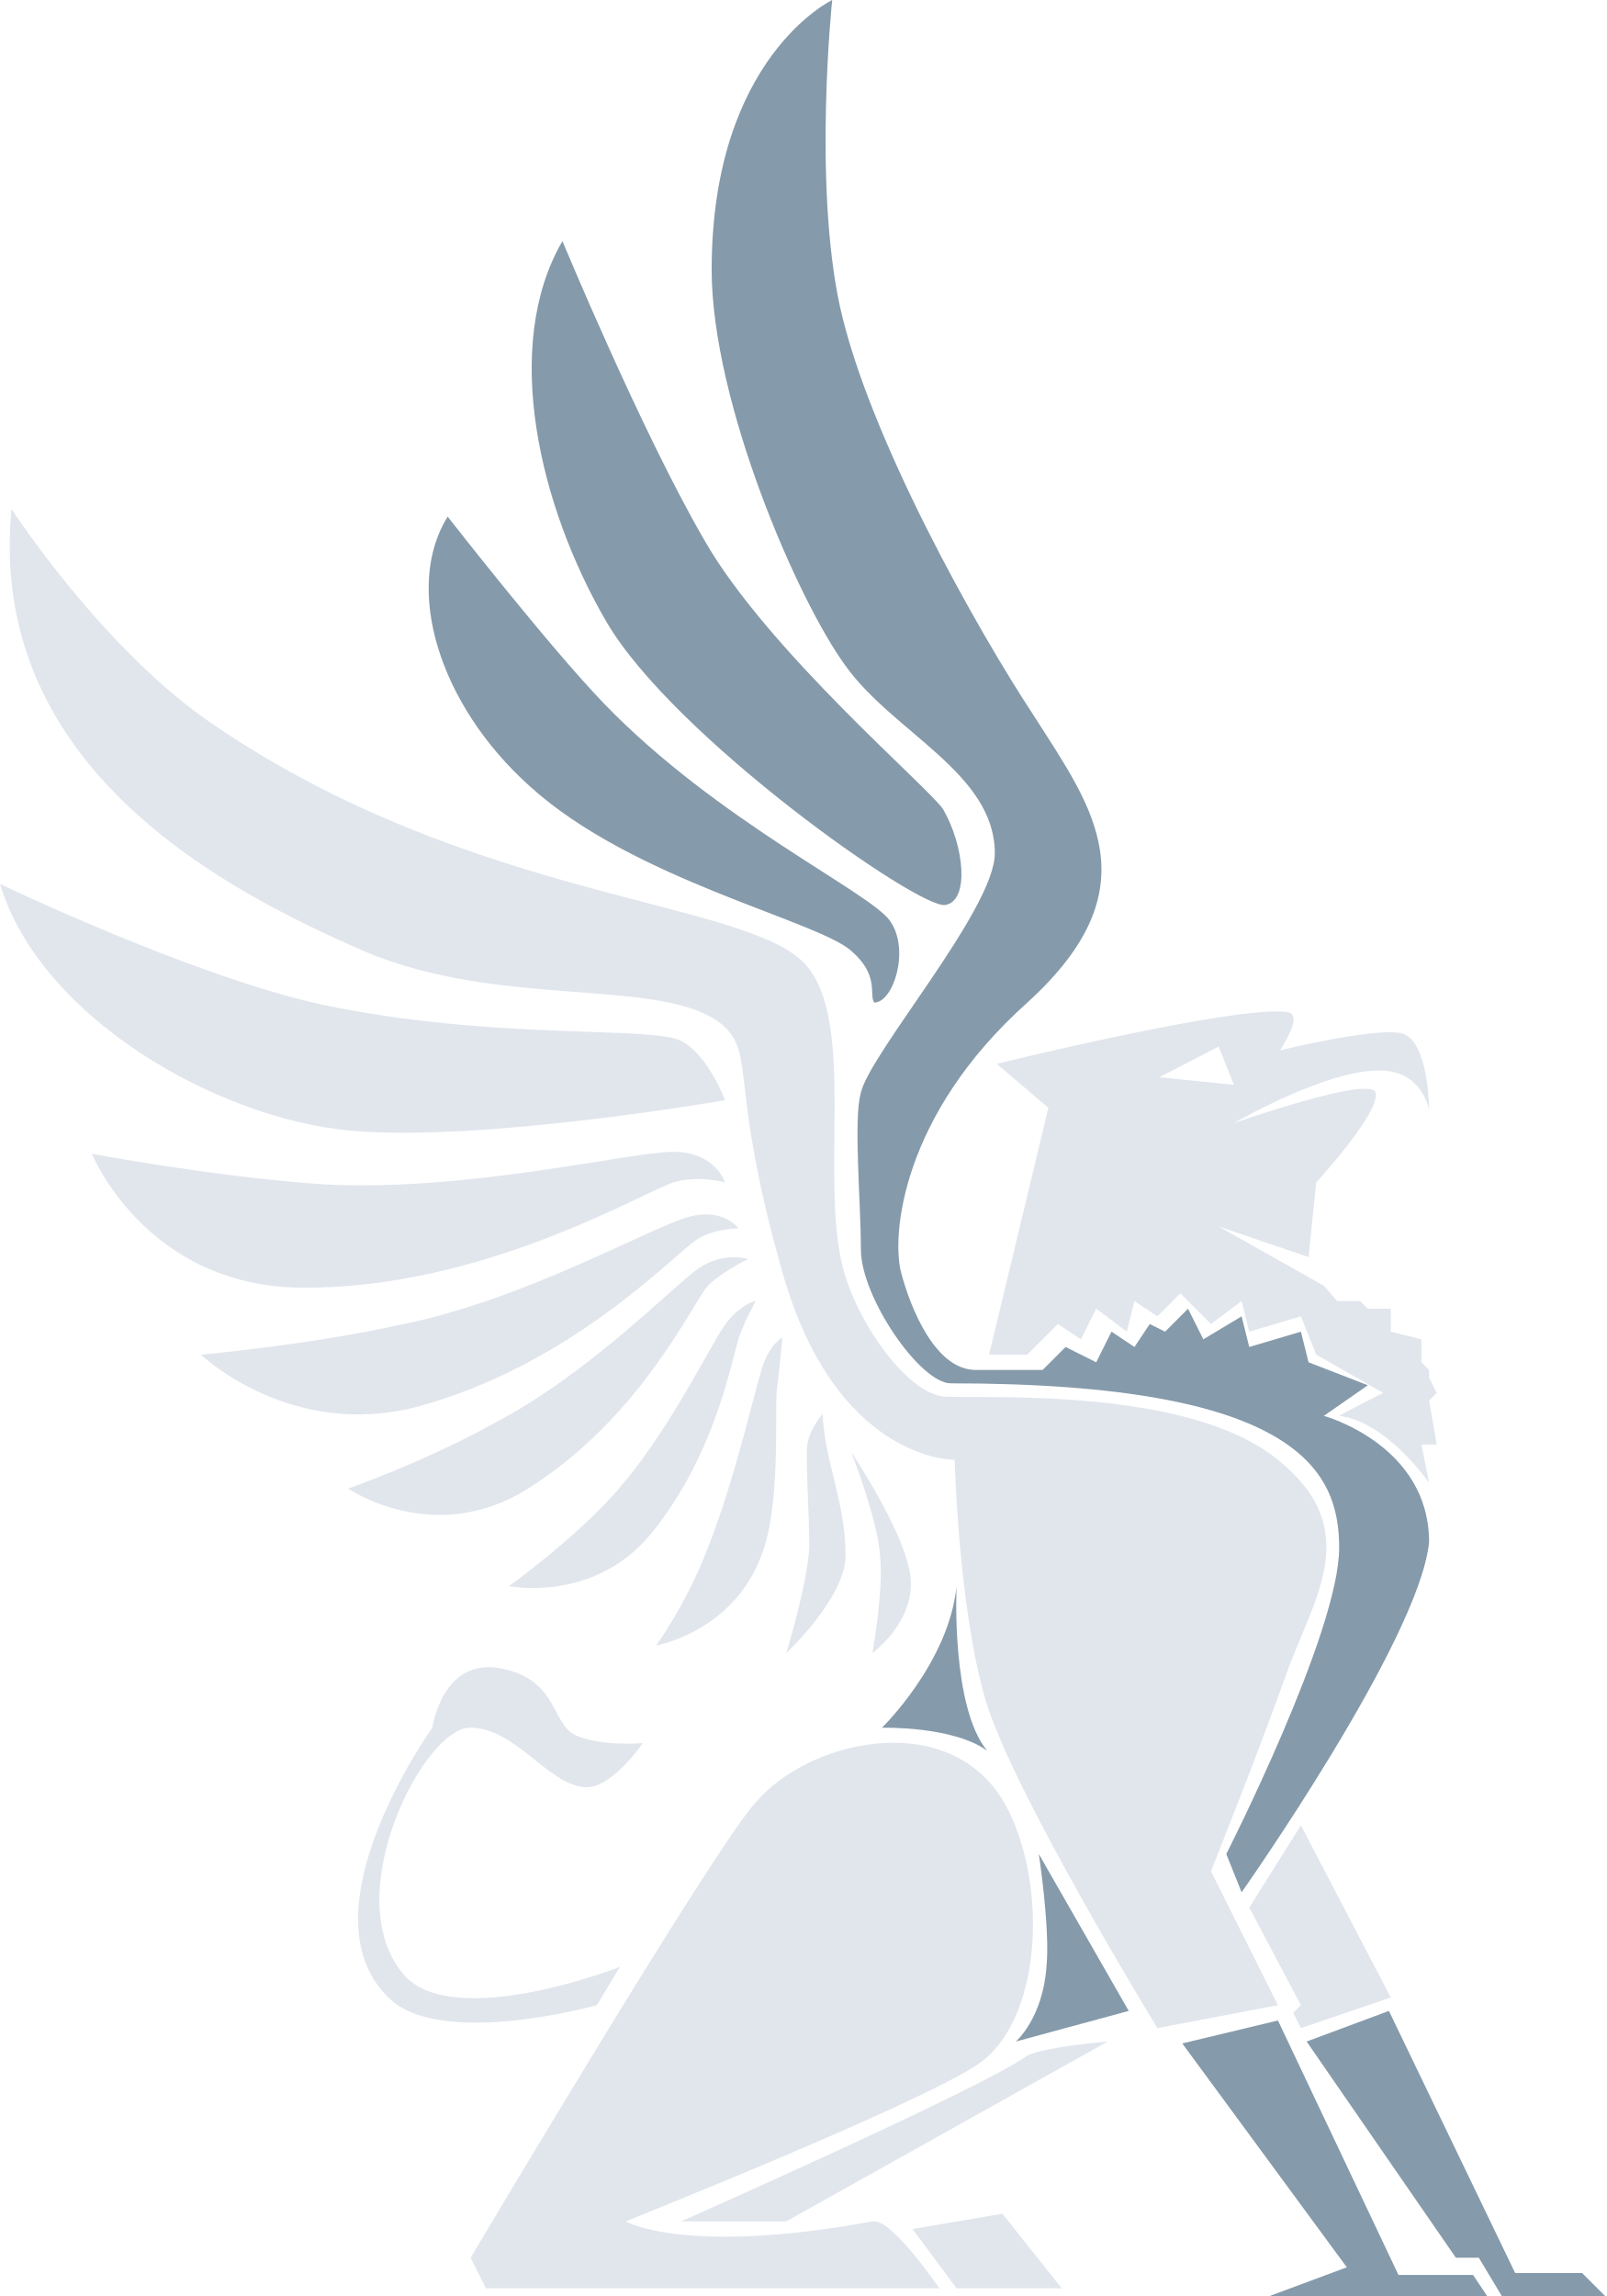
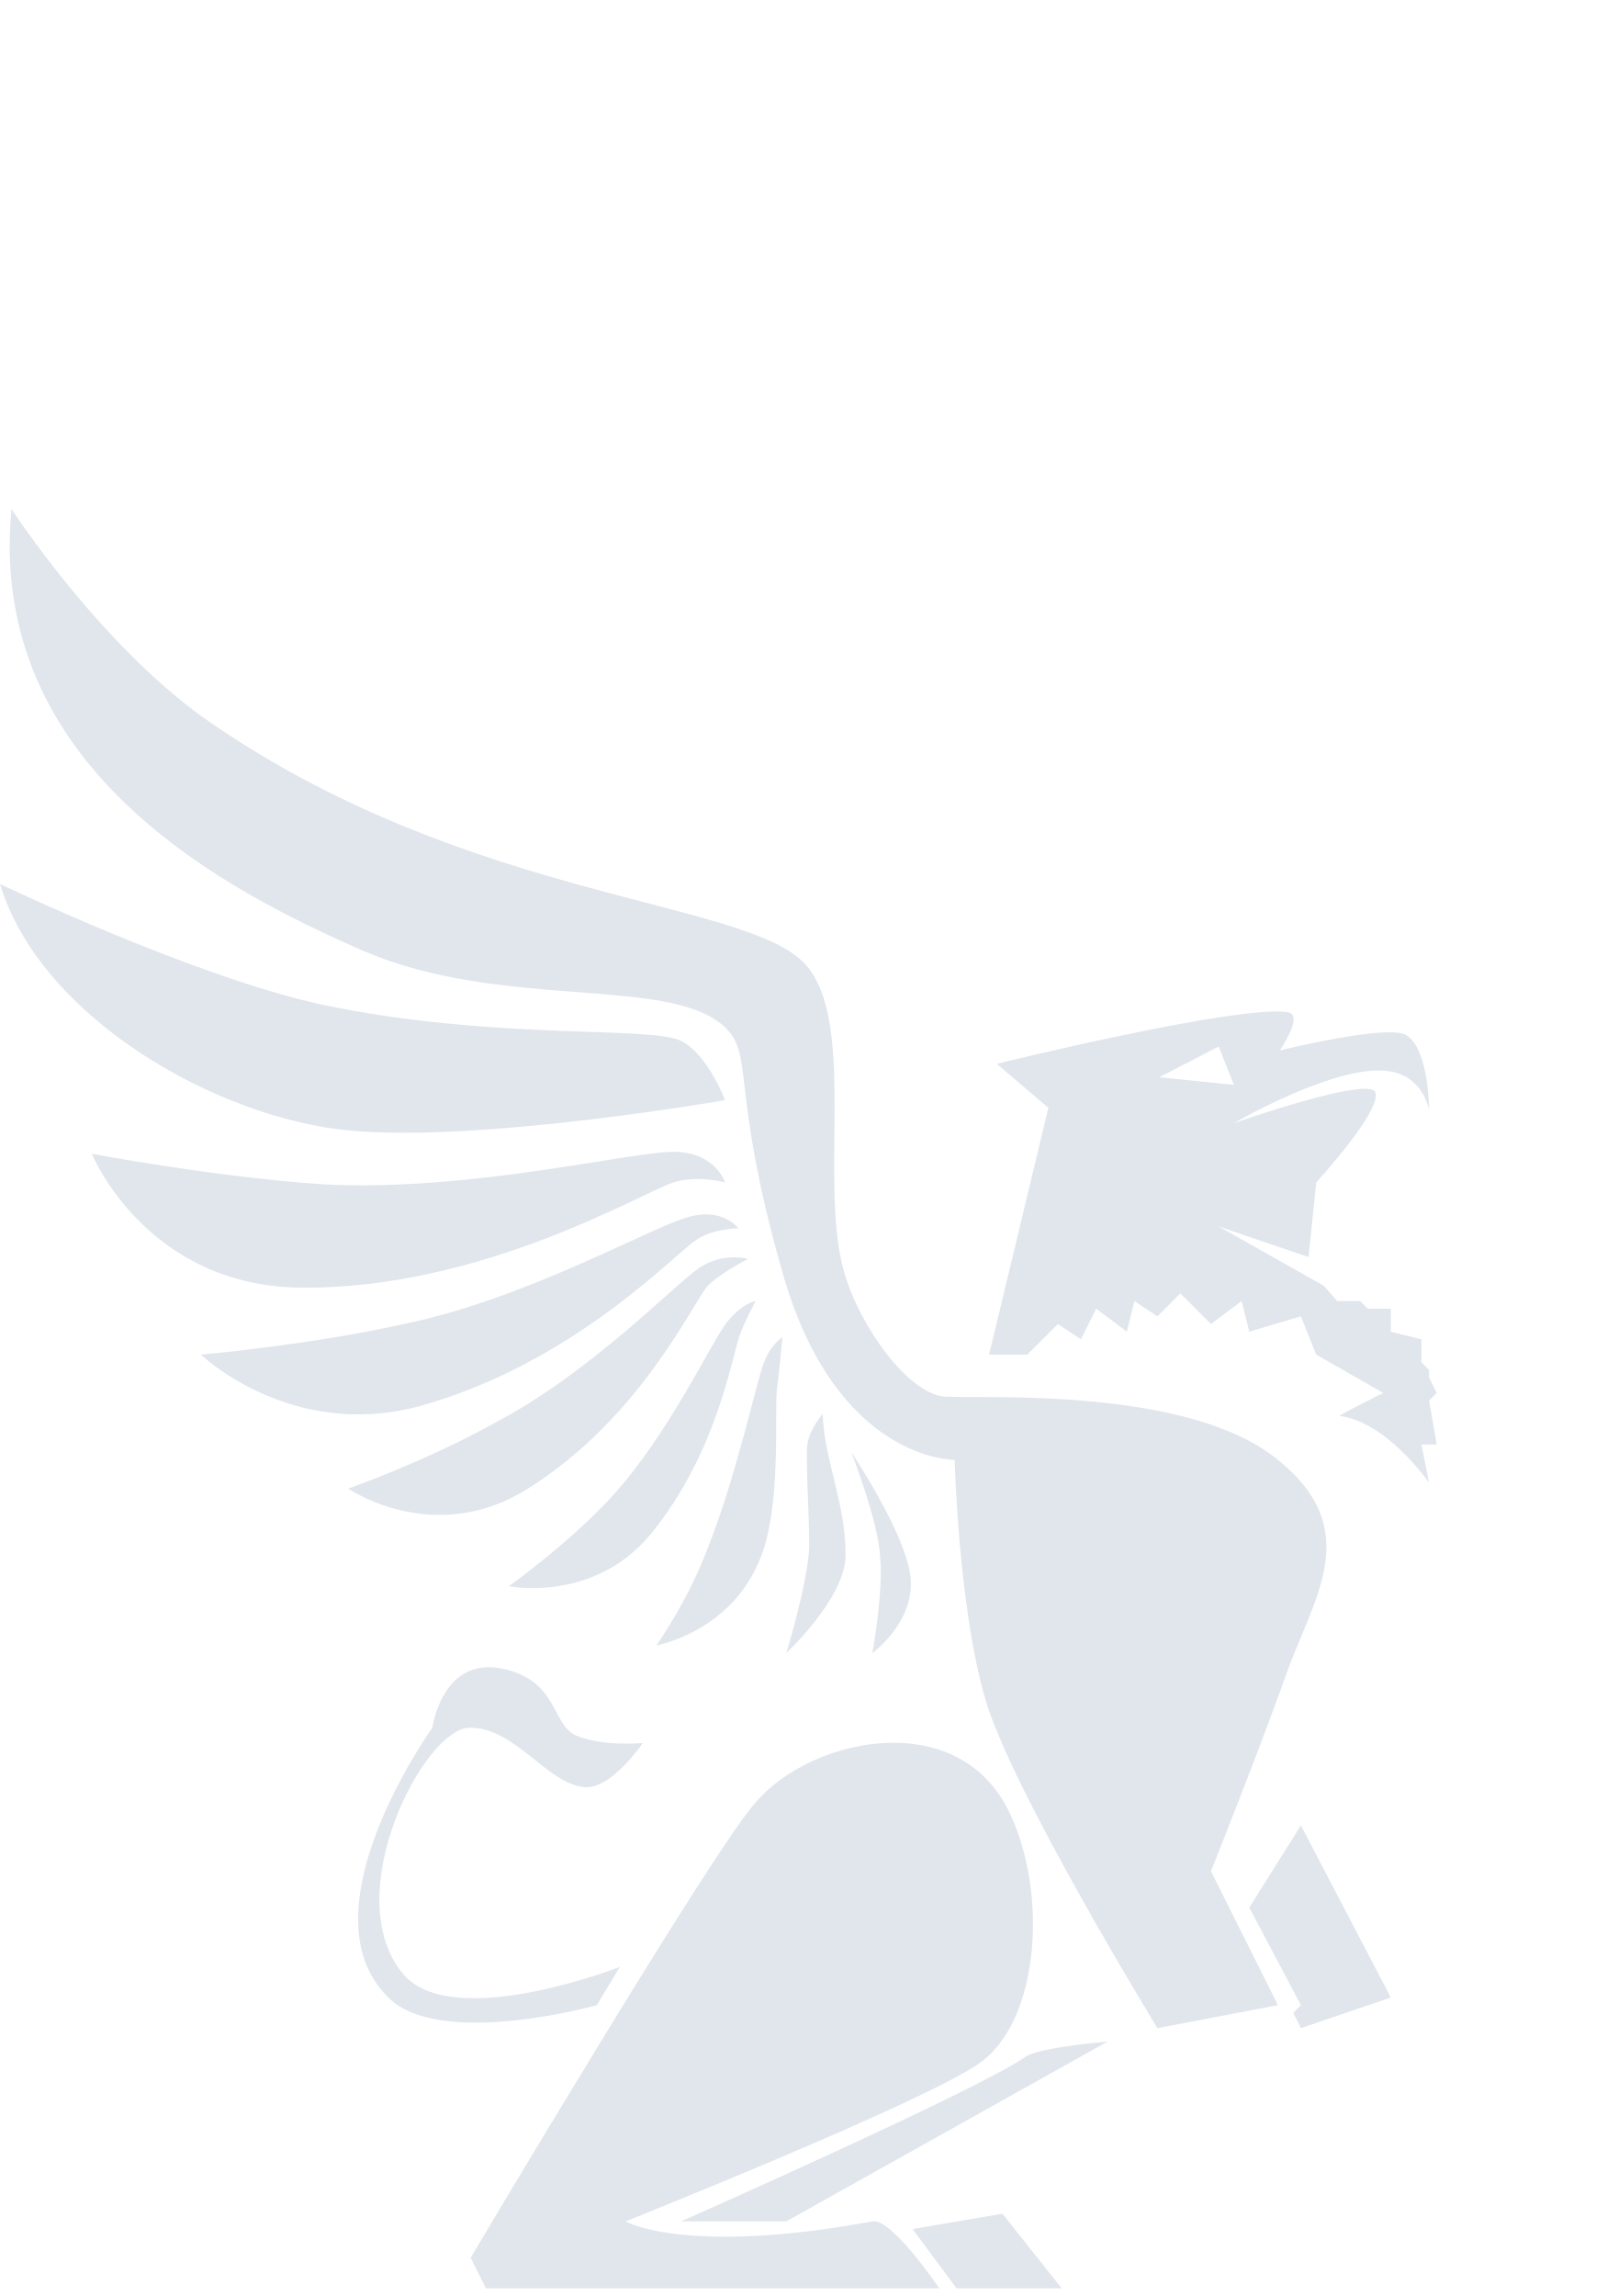
<svg xmlns="http://www.w3.org/2000/svg" version="1.1" id="Layer_1" x="0px" y="0px" width="84px" height="120px" viewBox="48.5 10.2 84 120" style="enable-background:new 48.5 10.2 84 120;" xml:space="preserve">
  <style type="text/css">
- 	.st0{fill:#859AAA;}
+ 	.st0{fill:rgba(255, 255, 255, 0.5);}
	.st1{fill:#E1E6ED;}
</style>
  <path class="st0" d="M127,130.2l-1.2-2h-1.2l-7.8-11.3l4.3-1.6l6.6,13.7h3.5l1.2,1.2H127z M113.4,109.1l-0.8-2c0,0,5.9-11.6,5.9-16  c0-4-2.1-8.6-20.3-8.6c-1.6,0-4.7-4.5-4.7-7c0-2.5-0.4-6.8,0-8.2c0.5-2.1,7-9.6,7-12.5c0-4.2-5.3-6.3-7.8-9.8  c-2.5-3.4-7-13.8-7-20.7c0-11.1,6.3-14.1,6.3-14.1s-1,9.5,0.4,16c1.5,6.8,7.1,16.8,10.2,21.5c3,4.7,6.2,8.9-0.4,14.9  c-6.6,5.9-7.1,12.2-6.6,14.1c0.5,1.9,1.8,5.1,3.9,5.1c2.1,0,3.5,0,3.5,0l1.2-1.2l1.6,0.8l0.8-1.6l1.2,0.8l0.8-1.2l0.8,0.4l1.2-1.2  l0.8,1.6l2-1.2l0.4,1.6l2.7-0.8l0.4,1.6l3.1,1.2l-2.3,1.6c0,0,5.5,1.5,5.5,6.6C122.7,95.9,113.4,109.1,113.4,109.1z M97.9,57.5  c-1.4,0.2-14.2-8.8-17.7-14.8c-3.5-6-5.5-14.4-2.3-19.9c0,0,4.1,9.9,7.4,15.6c3.3,5.8,11.8,13,12.5,14.1  C98.9,54.4,99.2,57.3,97.9,57.5z M95,58.3c1.1,1.5,0.2,4.3-0.8,4.3c-0.3-0.4,0.3-1.4-1.2-2.7c-1.8-1.6-11.4-3.7-16.8-8.6  c-4.8-4.3-6.6-10.4-4.3-14.1c0,0,5.3,6.8,8.2,9.8C86,53.1,93.9,56.8,95,58.3z M98.5,93.1c0,0-0.3,6.3,1.6,8.6  c-1.8-1.3-5.5-1.2-5.5-1.2S98.1,97.1,98.5,93.1z M103.2,113c0.2-2-0.4-5.9-0.4-5.9l4.7,8.2l-5.9,1.6  C101.6,116.9,103,115.7,103.2,113z M115.3,115.8l6.3,13.3h3.9l0.8,1.2h-11.7l4.3-1.6l-8.6-11.7L115.3,115.8z" />
  <path class="st1" d="M118.4,78.2h1.2l0.4,0.4h1.2v1.2l1.6,0.4v1.2l0.4,0.4v0.4l0.4,0.8l-0.4,0.4l0.4,2.3h-0.8l0.4,2  c0,0-2.2-3.2-4.7-3.5c0.5-0.3,2.3-1.2,2.3-1.2l-3.5-2l-0.8-2l-2.7,0.8l-0.4-1.6l-1.6,1.2l-1.6-1.6l-1.2,1.2l-1.2-0.8l-0.4,1.6  l-1.6-1.2l-0.8,1.6l-1.2-0.8l-1.6,1.6h-2l3.1-12.9l-2.7-2.3c0,0,12.6-3.1,15.2-2.7c0.9,0.1-0.4,2-0.4,2s5.7-1.4,6.6-0.8  c1.2,0.7,1.2,3.9,1.2,3.9s-0.3-1.7-2-2c-2.7-0.5-8.2,2.7-8.2,2.7s7.1-2.5,7.4-1.6c0.3,1-3.1,4.7-3.1,4.7l-0.4,3.9l-4.7-1.6l5.5,3.1  L118.4,78.2z M113,66.9l-0.8-2l-3.1,1.6L113,66.9z M115.3,86.5c4.6,3.7,1.8,7.3,0.4,11.3c-1.5,4.2-3.9,10.2-3.9,10.2l3.5,7l-6.3,1.2  c0,0-7.6-12.4-9-17.2s-1.6-12.5-1.6-12.5s-6.2,0.1-9-9.8c-2.8-9.8-1.4-11.4-3.1-12.9c-3-2.6-11.6-0.8-18.8-3.9  c-7.1-3.1-19.7-9.5-18.4-23.1c0,0,4.8,7.4,10.6,11.3c13.5,9.2,27.8,9.1,30.9,12.5c2.7,3,0.7,11.3,2,16c0.8,2.9,3.5,6.7,5.5,6.6  C100.1,83.3,110.7,82.7,115.3,86.5z M84.1,64.6c1.4,0.7,2.3,3.1,2.3,3.1s-12.6,2.2-19.5,1.6c-7-0.6-16.3-5.9-18.4-12.9  c0,0,10,4.8,16.8,6.3C74.3,64.6,82.5,63.8,84.1,64.6z M83.7,70.4c2.2,0,2.7,1.6,2.7,1.6s-1.4-0.4-2.7,0c-1.6,0.5-10,5.6-19.5,5.5  c-8.1-0.1-10.9-7-10.9-7s6.3,1.2,12.1,1.6C73,72.5,81.4,70.4,83.7,70.4z M84.5,73.8c1.8-0.5,2.6,0.6,2.6,0.6s-1.3,0-2.2,0.6  c-1.2,0.8-6.5,6.5-14.5,8.7C63.7,85.5,59,81,59,81s5.7-0.5,10.6-1.6C76,78.1,82.6,74.3,84.5,73.8z M85,76.5c1.3-0.9,2.6-0.5,2.6-0.5  s-1.4,0.7-2.1,1.4c-0.8,0.9-3.5,6.9-9.4,10.6c-4.9,3.1-9.4,0-9.4,0s4-1.4,7.6-3.4C79.3,82,83.7,77.4,85,76.5z M74.7,97.4  c3,0.6,2.6,2.9,3.9,3.5c1.4,0.6,3.5,0.4,3.5,0.4s-1.7,2.5-3.1,2.3c-1.9-0.2-3.6-3.1-5.9-3.1c-2.4-0.1-7,8.8-3.5,12.9  c2.6,3,11.3-0.4,11.3-0.4l-1.2,2c0,0-8.2,2.3-10.9-0.4c-4.6-4.5,2.3-14.1,2.3-14.1S71.6,96.8,74.7,97.4z M75.1,93.1  c0,0,3.1-2.2,5.4-4.7c3-3.3,5.2-8.1,6-9.1c0.8-1,1.5-1.1,1.5-1.1s-0.5,0.9-0.8,1.7c-0.4,0.9-1.1,6.1-4.7,10.5  C79.5,94,75.1,93.1,75.1,93.1z M89.4,80.1c0,0-0.2,2.1-0.3,2.8c-0.1,1.5,0.2,6-0.8,8.6c-1.5,4-5.5,4.7-5.5,4.7s1.6-2.2,2.7-5.1  c1.5-3.8,2.5-8.5,2.9-9.6C88.8,80.4,89.4,80.1,89.4,80.1z M90.7,85.7c0.1-0.8,0.8-1.6,0.8-1.6c0.1,2.5,1.2,4.6,1.2,7.4  c0,2.2-3.1,5.1-3.1,5.1s1.1-3.6,1.2-5.5C90.8,89.2,90.6,86.5,90.7,85.7z M93,86.1c0,0,2.9,4.3,3.1,6.6c0.2,2.3-2,3.9-2,3.9  s0.6-3.3,0.4-5.1C94.4,89.7,93,86.1,93,86.1z M101.2,104.8c2.1,4.2,1.7,11.1-1.6,13.3c-3.1,2.1-18.4,8.2-18.4,8.2s3.1,1.8,12.9,0  c1-0.2,3.5,3.5,3.5,3.5H73.9l-0.8-1.6c0,0,12.7-21.4,14.9-23.8C90.9,101,98.5,99.4,101.2,104.8z M84.1,126.3c0,0,15.6-6.9,18-8.6  c0.7-0.5,4.3-0.8,4.3-0.8l-16.8,9.4H84.1z M100.9,125.9l3.1,3.9h-5.5l-2.3-3.1L100.9,125.9z M113.8,109.9l2.7-4.3l4.7,9l-4.7,1.6  l-0.4-0.8l0.4-0.4L113.8,109.9z" />
</svg>
